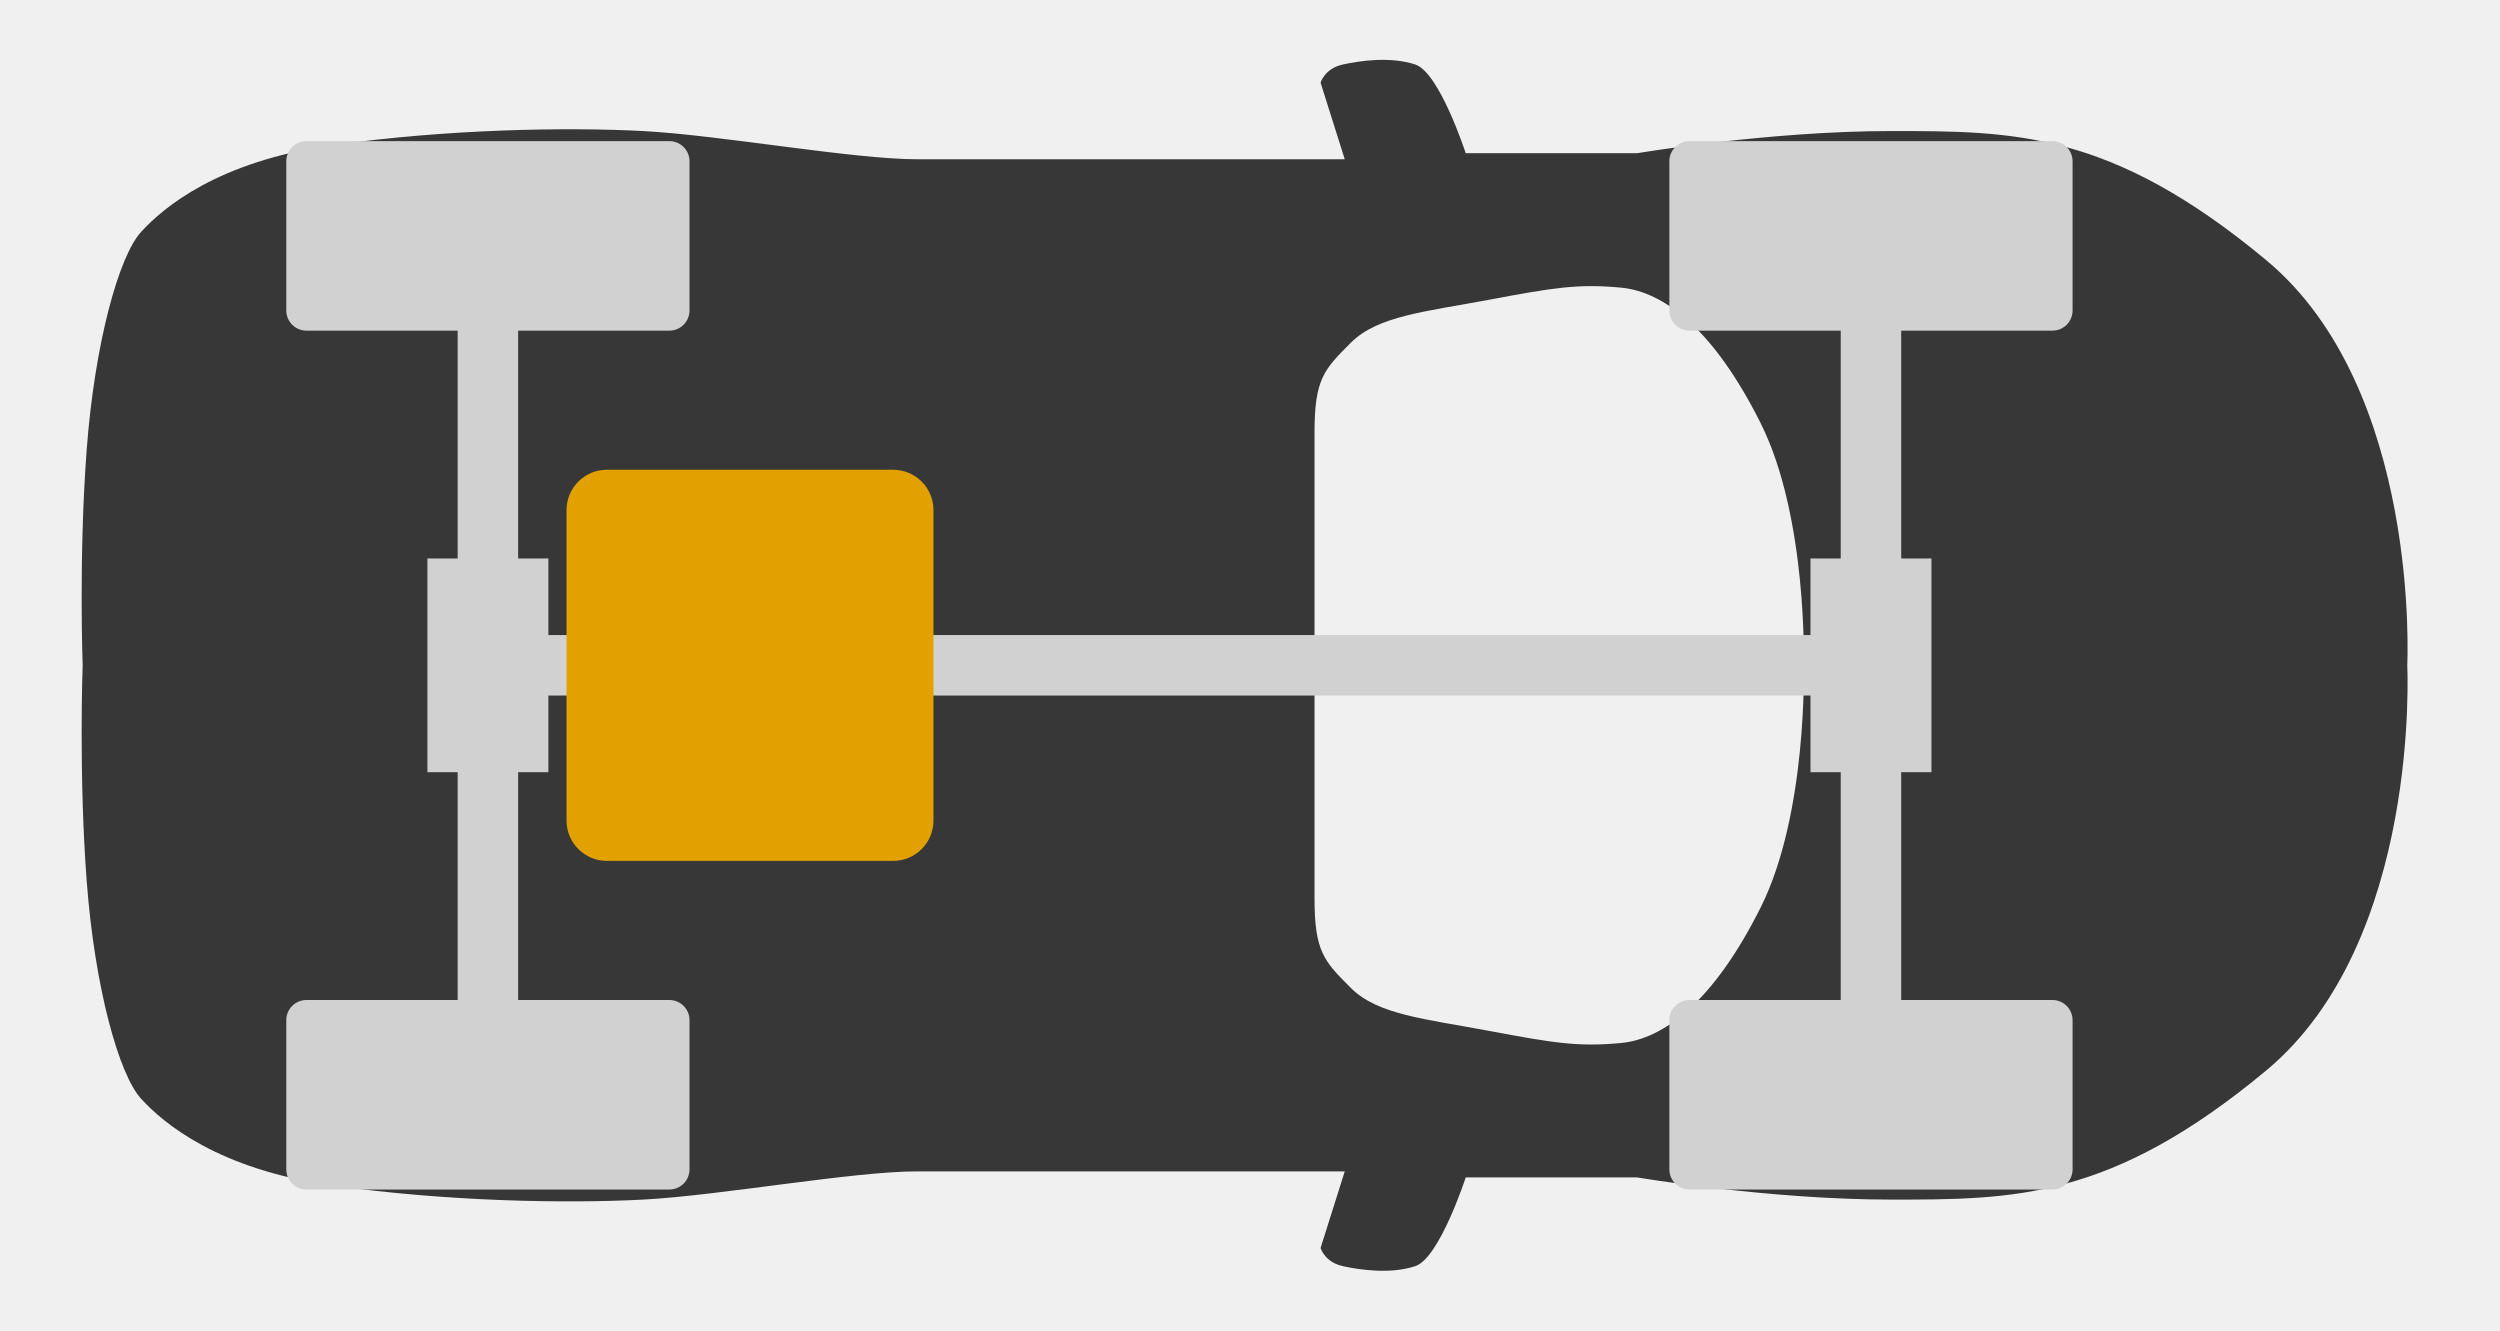
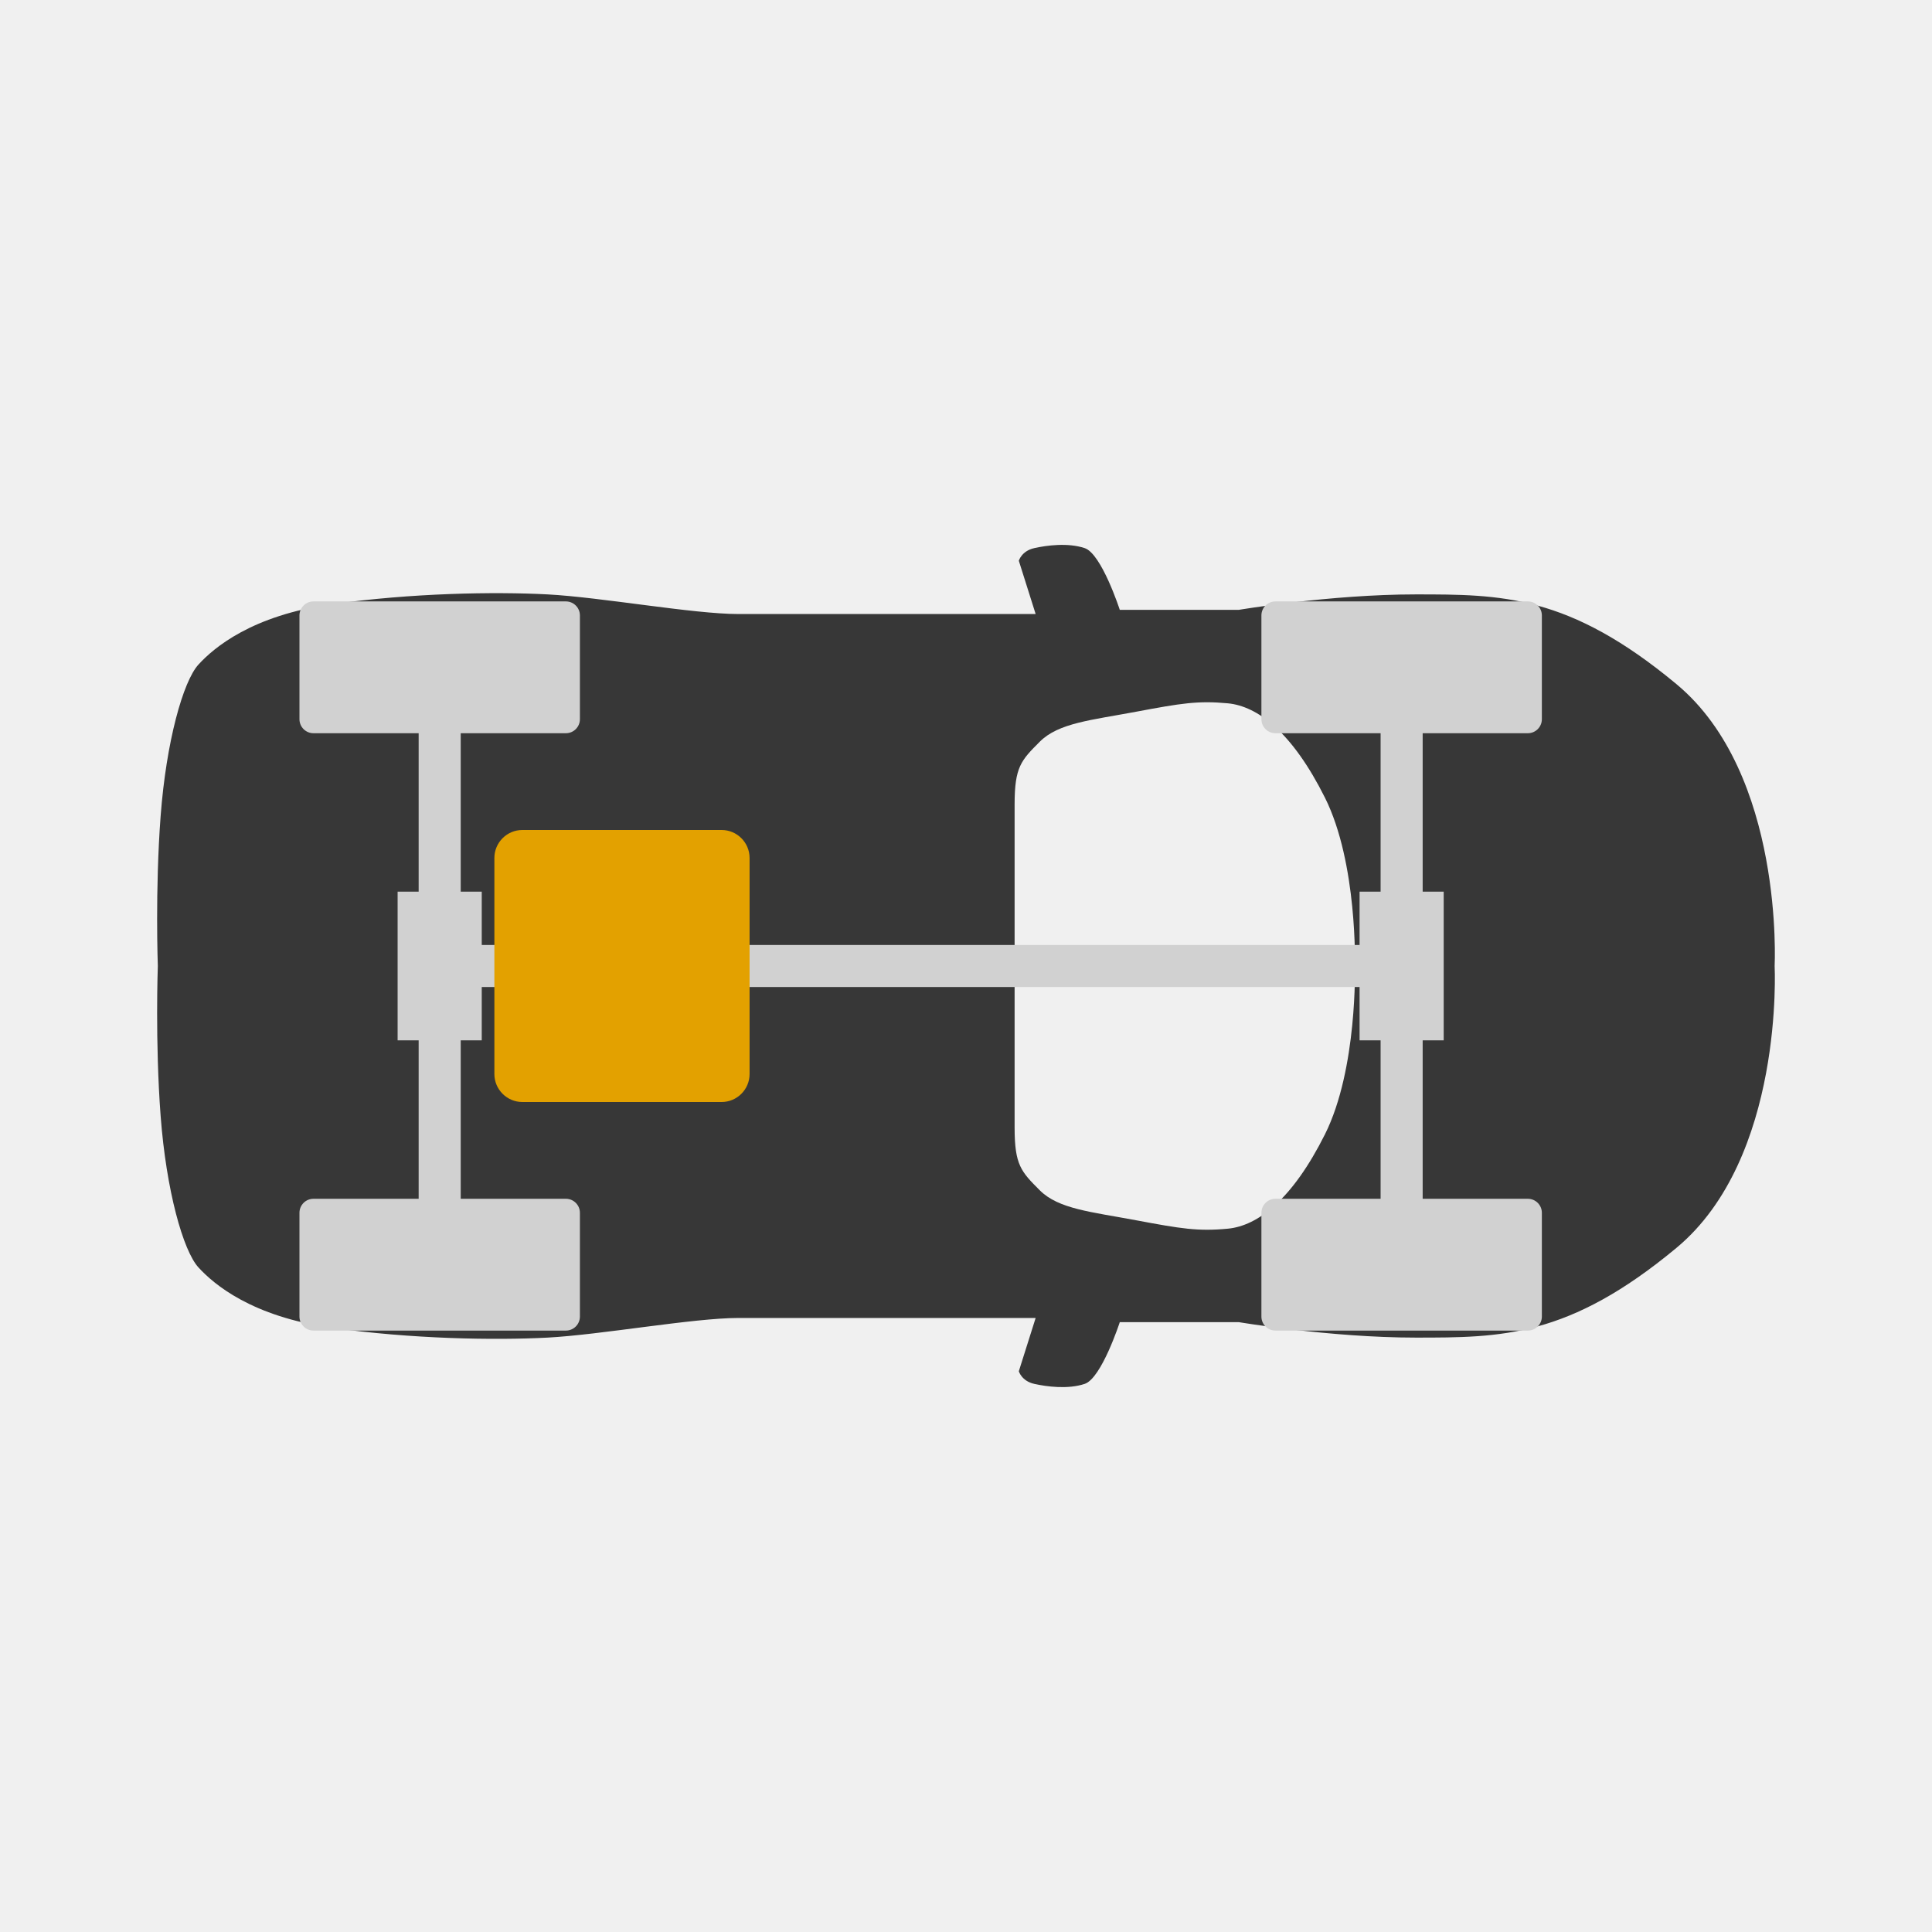
- <svg xmlns="http://www.w3.org/2000/svg" width="620" height="330" version="1.1" id="svg159">
+ <svg xmlns="http://www.w3.org/2000/svg" width="620" height="620" version="1.1" id="svg159">
  <defs id="defs163" />
  <mask id="_1">
    <g id="g146">
-       <path d="M 0,0 620,0 620,330 0,330 0,0 Z" style="stroke:none; fill:white" id="path142" />
-       <path d="M 326,222.667 C 326,236 328.333,238.333 335,245 C 341.667,251.667 353.333,252.667 369.333,255.667 C 385.333,258.667 391.333,259.667 402,258.667 C 412.667,257.667 425,248.333 436.667,225 C 448.333,201.667 447.333,165 447.333,165 C 447.333,165 448.333,128.333 436.667,105 C 425,81.667 412.667,72.333 402,71.333 C 391.333,70.333 385.333,71.333 369.333,74.333 C 353.333,77.333 341.667,78.333 335,85 C 328.333,91.667 326,94 326,107.333 C 326,120.667 326,165 326,165 C 326,165 326,209.333 326,222.667 Z" style="stroke:none; fill:black" fill-rule="nonzero" id="path144" />
+       <path d="M 0,0 H 620 V 330 H 0 Z" style="fill:#ffffff;stroke:none" id="path142" />
+       <path d="m 326,222.667 c 0,13.333 2.333,15.667 9,22.333 6.667,6.667 18.333,7.667 34.333,10.667 16,3 22,4 32.667,3 10.667,-1 23,-10.333 34.667,-33.667 C 448.333,201.667 447.333,165 447.333,165 c 0,0 1,-36.667 -10.667,-60 -11.667,-23.333 -24,-32.667 -34.667,-33.667 -10.667,-1 -16.667,0 -32.667,3 -16,3 -27.667,4 -34.333,10.667 -6.667,6.667 -9,9 -9,22.333 0,13.333 0,57.667 0,57.667 0,0 0,44.333 0,57.667 z" style="fill:#000000;fill-rule:nonzero;stroke:none" id="path144" />
    </g>
  </mask>
-   <path d="M 21.5,218.5 C 23.5,245 29.5,266.5 35,272.5 C 40.5,278.5 54,290 82.5,294 C 111,298 140.5,298.5 159.5,297.5 C 178.5,296.5 211.5,290.5 227.5,290.5 C 243.5,290.5 333.5,290.5 333.5,290.5 C 333.5,290.5 327.5,309.5 327.5,309.5 C 327.5,309.5 328.5,313 333,314 C 337.5,315 345,316 351,314 C 357,312 363.5,292 363.5,292 C 363.5,292 406,292 406,292 C 406,292 438.5,297.5 469,297.5 C 499.5,297.5 523.5,297.5 562,265.5 C 600.5,233.5 597,165 597,165 C 597,165 600.5,96.5 562,64.5 C 523.5,32.5 499.5,32.5 469,32.5 C 438.5,32.5 406,38 406,38 C 406,38 363.5,38 363.5,38 C 363.5,38 357,18 351,16 C 345,14 337.5,15 333,16 C 328.5,17 327.5,20.5 327.5,20.5 C 327.5,20.5 333.5,39.5 333.5,39.5 C 333.5,39.5 243.5,39.5 227.5,39.5 C 211.5,39.5 178.5,33.5 159.5,32.5 C 140.5,31.5 111,32 82.5,36 C 54,40 40.5,51.5 35,57.5 C 29.5,63.5 23.5,85 21.5,111.5 C 19.5,138 20.5,165 20.5,165 C 20.5,165 19.5,192 21.5,218.5 Z" fill-rule="nonzero" mask="url(#_1)" style="stroke: none; fill: rgb(55, 55, 55)" id="Shape 1" />
-   <path d="M 419,35 C 419,35 509,35 509,35 C 511.761,35 514,37.239 514,40 C 514,40 514,77 514,77 C 514,79.761 511.761,82 509,82 C 509,82 419,82 419,82 C 416.239,82 414,79.761 414,77 C 414,77 414,40 414,40 C 414,37.239 416.239,35 419,35 Z M 509,295 C 509,295 419,295 419,295 C 416.239,295 414,292.761 414,290 C 414,290 414,253 414,253 C 414,250.239 416.239,248 419,248 C 419,248 509,248 509,248 C 511.761,248 514,250.239 514,253 C 514,253 514,290 514,290 C 514,292.761 511.761,295 509,295 Z" fill-rule="nonzero" style="stroke: none; fill: rgb(209, 209, 209)" id="FWD" />
-   <path d="M 76,35 C 76,35 166,35 166,35 C 168.761,35 171,37.239 171,40 C 171,40 171,77 171,77 C 171,79.761 168.761,82 166,82 C 166,82 76,82 76,82 C 73.239,82 71,79.761 71,77 C 71,77 71,40 71,40 C 71,37.239 73.239,35 76,35 Z M 166,295 C 166,295 76,295 76,295 C 73.239,295 71,292.761 71,290 C 71,290 71,253 71,253 C 71,250.239 73.239,248 76,248 C 76,248 166,248 166,248 C 168.761,248 171,250.239 171,253 C 171,253 171,290 171,290 C 171,292.761 168.761,295 166,295 Z" fill-rule="nonzero" style="stroke: none; fill: rgb(209, 209, 209)" id="RWD" />
-   <path d="M 449,138.5 C 449,138.5 479,138.5 479,138.5 C 479,138.5 479,191.5 479,191.5 C 479,191.5 449,191.5 449,191.5 C 449,191.5 449,138.5 449,138.5 Z M 456.5,62.5 C 456.5,62.5 471.5,62.5 471.5,62.5 C 471.5,62.5 471.5,267.5 471.5,267.5 C 471.5,267.5 456.5,267.5 456.5,267.5 C 456.5,267.5 456.5,62.5 456.5,62.5 Z" fill-rule="nonzero" style="stroke: none; fill: rgb(209, 209, 209)" id="font axle" />
-   <path d="M 106,138.5 C 106,138.5 136,138.5 136,138.5 C 136,138.5 136,191.5 136,191.5 C 136,191.5 106,191.5 106,191.5 C 106,191.5 106,138.5 106,138.5 Z M 113.5,62.5 C 113.5,62.5 128.5,62.5 128.5,62.5 C 128.5,62.5 128.5,267.5 128.5,267.5 C 128.5,267.5 113.5,267.5 113.5,267.5 C 113.5,267.5 113.5,62.5 113.5,62.5 Z" fill-rule="nonzero" style="stroke: none; fill: rgb(209, 209, 209)" id="rear axle" />
-   <path d="M 464,157.5 C 464,157.5 464,172.5 464,172.5 C 464,172.5 121.5,172.5 121.5,172.5 C 121.5,172.5 121.5,157.5 121.5,157.5 C 121.5,157.5 464,157.5 464,157.5 Z" fill-rule="nonzero" style="stroke: none; fill: rgb(209, 209, 209)" id="driveline" />
-   <path d="M 186.5,157.5 C 186.5,157.5 186.5,172.5 186.5,172.5 C 186.5,172.5 121.5,172.5 121.5,172.5 C 121.5,172.5 121.5,157.5 121.5,157.5 C 121.5,157.5 186.5,157.5 186.5,157.5 Z" fill-rule="nonzero" style="stroke: none; fill: rgb(209, 209, 209)" id="driveline copy" display="none" />
-   <path d="M 428.5,116.5 C 428.5,116.5 499.5,116.5 499.5,116.5 C 505.023,116.5 509.5,120.977 509.5,126.5 C 509.5,126.5 509.5,203.5 509.5,203.5 C 509.5,209.023 505.023,213.5 499.5,213.5 C 499.5,213.5 428.5,213.5 428.5,213.5 C 422.977,213.5 418.5,209.023 418.5,203.5 C 418.5,203.5 418.5,126.5 418.5,126.5 C 418.5,120.977 422.977,116.5 428.5,116.5 Z" fill-rule="nonzero" style="stroke: none; fill: rgb(227, 161, 0)" id="FE" display="none" />
-   <path d="M 150.5,116.5 C 150.5,116.5 221.5,116.5 221.5,116.5 C 227.023,116.5 231.5,120.977 231.5,126.5 C 231.5,126.5 231.5,203.5 231.5,203.5 C 231.5,209.023 227.023,213.5 221.5,213.5 C 221.5,213.5 150.5,213.5 150.5,213.5 C 144.977,213.5 140.5,209.023 140.5,203.5 C 140.5,203.5 140.5,126.5 140.5,126.5 C 140.5,120.977 144.977,116.5 150.5,116.5 Z" fill-rule="nonzero" style="stroke: none; fill: rgb(227, 161, 0)" id="ME" />
-   <path d="M 85.5,116.5 C 85.5,116.5 156.5,116.5 156.5,116.5 C 162.023,116.5 166.5,120.977 166.5,126.5 C 166.5,126.5 166.5,203.5 166.5,203.5 C 166.5,209.023 162.023,213.5 156.5,213.5 C 156.5,213.5 85.5,213.5 85.5,213.5 C 79.977,213.5 75.5,209.023 75.5,203.5 C 75.5,203.5 75.5,126.5 75.5,126.5 C 75.5,120.977 79.977,116.5 85.5,116.5 Z" fill-rule="nonzero" style="stroke: none; fill: rgb(228, 160, 0)" id="RE" display="none" />
+   <path d="m 186.5,447.5 c 0,0 0,15 0,15 0,0 -65,0 -65,0 0,0 0,-15 0,-15 0,0 65,0 65,0 z" style="display:none;fill:#d1d1d1;fill-rule:nonzero;stroke:none" id="driveline copy" display="none" />
+   <path d="m 428.5,406.5 c 0,0 71,0 71,0 5.523,0 10,4.477 10,10 0,0 0,77 0,77 0,5.523 -4.477,10 -10,10 0,0 -71,0 -71,0 -5.523,0 -10,-4.477 -10,-10 0,0 0,-77 0,-77 0,-5.523 4.477,-10 10,-10 z" style="display:none;fill:#e3a100;fill-rule:nonzero;stroke:none" id="FE" display="none" />
+   <g id="g4373" transform="matrix(0.9,0,0,0.9,32.20024,-99.49999)">
+     <path transform="translate(0,290)" id="Shape 1" style="fill:#373737;fill-rule:nonzero;stroke:none" mask="url(#_1)" d="m 21.5,218.5 c 2,26.5 8,48 13.5,54 5.5,6 19,17.5 47.5,21.5 28.5,4 58,4.5 77,3.5 19,-1 52,-7 68,-7 16,0 106,0 106,0 0,0 -6,19 -6,19 0,0 1,3.5 5.5,4.5 4.5,1 12,2 18,0 6,-2 12.5,-22 12.5,-22 0,0 42.5,0 42.5,0 0,0 32.5,5.5 63,5.5 30.5,0 54.5,0 93,-32 C 600.5,233.5 597,165 597,165 c 0,0 3.5,-68.5 -35,-100.5 C 523.5,32.5 499.5,32.5 469,32.5 c -30.5,0 -63,5.5 -63,5.5 0,0 -42.5,0 -42.5,0 0,0 -6.5,-20 -12.5,-22 -6,-2 -13.5,-1 -18,0 -4.5,1 -5.5,4.5 -5.5,4.5 0,0 6,19 6,19 0,0 -90,0 -106,0 -16,0 -49,-6 -68,-7 -19,-1 -48.5,-0.5 -77,3.5 -28.5,4 -42,15.5 -47.5,21.5 C 29.5,63.5 23.5,85 21.5,111.5 19.5,138 20.5,165 20.5,165 c 0,0 -1,27 1,53.5 z" />
+     <path id="FWD" style="fill:#d1d1d1;fill-rule:nonzero;stroke:none" d="m 419,325 c 0,0 90,0 90,0 2.761,0 5,2.239 5,5 0,0 0,37 0,37 0,2.761 -2.239,5 -5,5 0,0 -90,0 -90,0 -2.761,0 -5,-2.239 -5,-5 0,0 0,-37 0,-37 0,-2.761 2.239,-5 5,-5 z m 90,260 c 0,0 -90,0 -90,0 -2.761,0 -5,-2.239 -5,-5 0,0 0,-37 0,-37 0,-2.761 2.239,-5 5,-5 0,0 90,0 90,0 2.761,0 5,2.239 5,5 0,0 0,37 0,37 0,2.761 -2.239,5 -5,5 z" />
+     <path id="RWD" style="fill:#d1d1d1;fill-rule:nonzero;stroke:none" d="m 76,325 c 0,0 90,0 90,0 2.761,0 5,2.239 5,5 0,0 0,37 0,37 0,2.761 -2.239,5 -5,5 0,0 -90,0 -90,0 -2.761,0 -5,-2.239 -5,-5 0,0 0,-37 0,-37 0,-2.761 2.239,-5 5,-5 z m 90,260 c 0,0 -90,0 -90,0 -2.761,0 -5,-2.239 -5,-5 0,0 0,-37 0,-37 0,-2.761 2.239,-5 5,-5 0,0 90,0 90,0 2.761,0 5,2.239 5,5 0,0 0,37 0,37 0,2.761 -2.239,5 -5,5 z" />
+     <path id="font axle" style="fill:#d1d1d1;fill-rule:nonzero;stroke:none" d="m 449,428.5 c 0,0 30,0 30,0 0,0 0,53 0,53 0,0 -30,0 -30,0 0,0 0,-53 0,-53 z M 456.5,352.5 c 0,0 15,0 15,0 0,0 0,205 0,205 0,0 -15,0 -15,0 0,0 0,-205 0,-205 z" />
+     <path id="rear axle" style="fill:#d1d1d1;fill-rule:nonzero;stroke:none" d="m 106,428.5 c 0,0 30,0 30,0 0,0 0,53 0,53 0,0 -30,0 -30,0 0,0 0,-53 0,-53 z m 7.5,-76 c 0,0 15,0 15,0 0,0 0,205 0,205 0,0 -15,0 -15,0 0,0 0,-205 0,-205 z" />
+     <path id="driveline" style="fill:#d1d1d1;fill-rule:nonzero;stroke:none" d="m 464,447.5 c 0,0 0,15 0,15 0,0 -342.5,0 -342.5,0 0,0 0,-15 0,-15 0,0 342.5,0 342.5,0 z" />
+     <path id="ME" style="fill:#e3a100;fill-rule:nonzero;stroke:none" d="m 150.5,406.5 c 0,0 71,0 71,0 5.523,0 10,4.477 10,10 0,0 0,77 0,77 0,5.523 -4.477,10 -10,10 0,0 -71,0 -71,0 -5.523,0 -10,-4.477 -10,-10 0,0 0,-77 0,-77 0,-5.523 4.477,-10 10,-10 z" />
+   </g>
+   <path d="m 85.5,406.5 c 0,0 71,0 71,0 5.523,0 10,4.477 10,10 0,0 0,77 0,77 0,5.523 -4.477,10 -10,10 0,0 -71,0 -71,0 -5.523,0 -10,-4.477 -10,-10 0,0 0,-77 0,-77 0,-5.523 4.477,-10 10,-10 z" style="display:none;fill:#e4a000;fill-rule:nonzero;stroke:none" id="RE" display="none" />
</svg>
